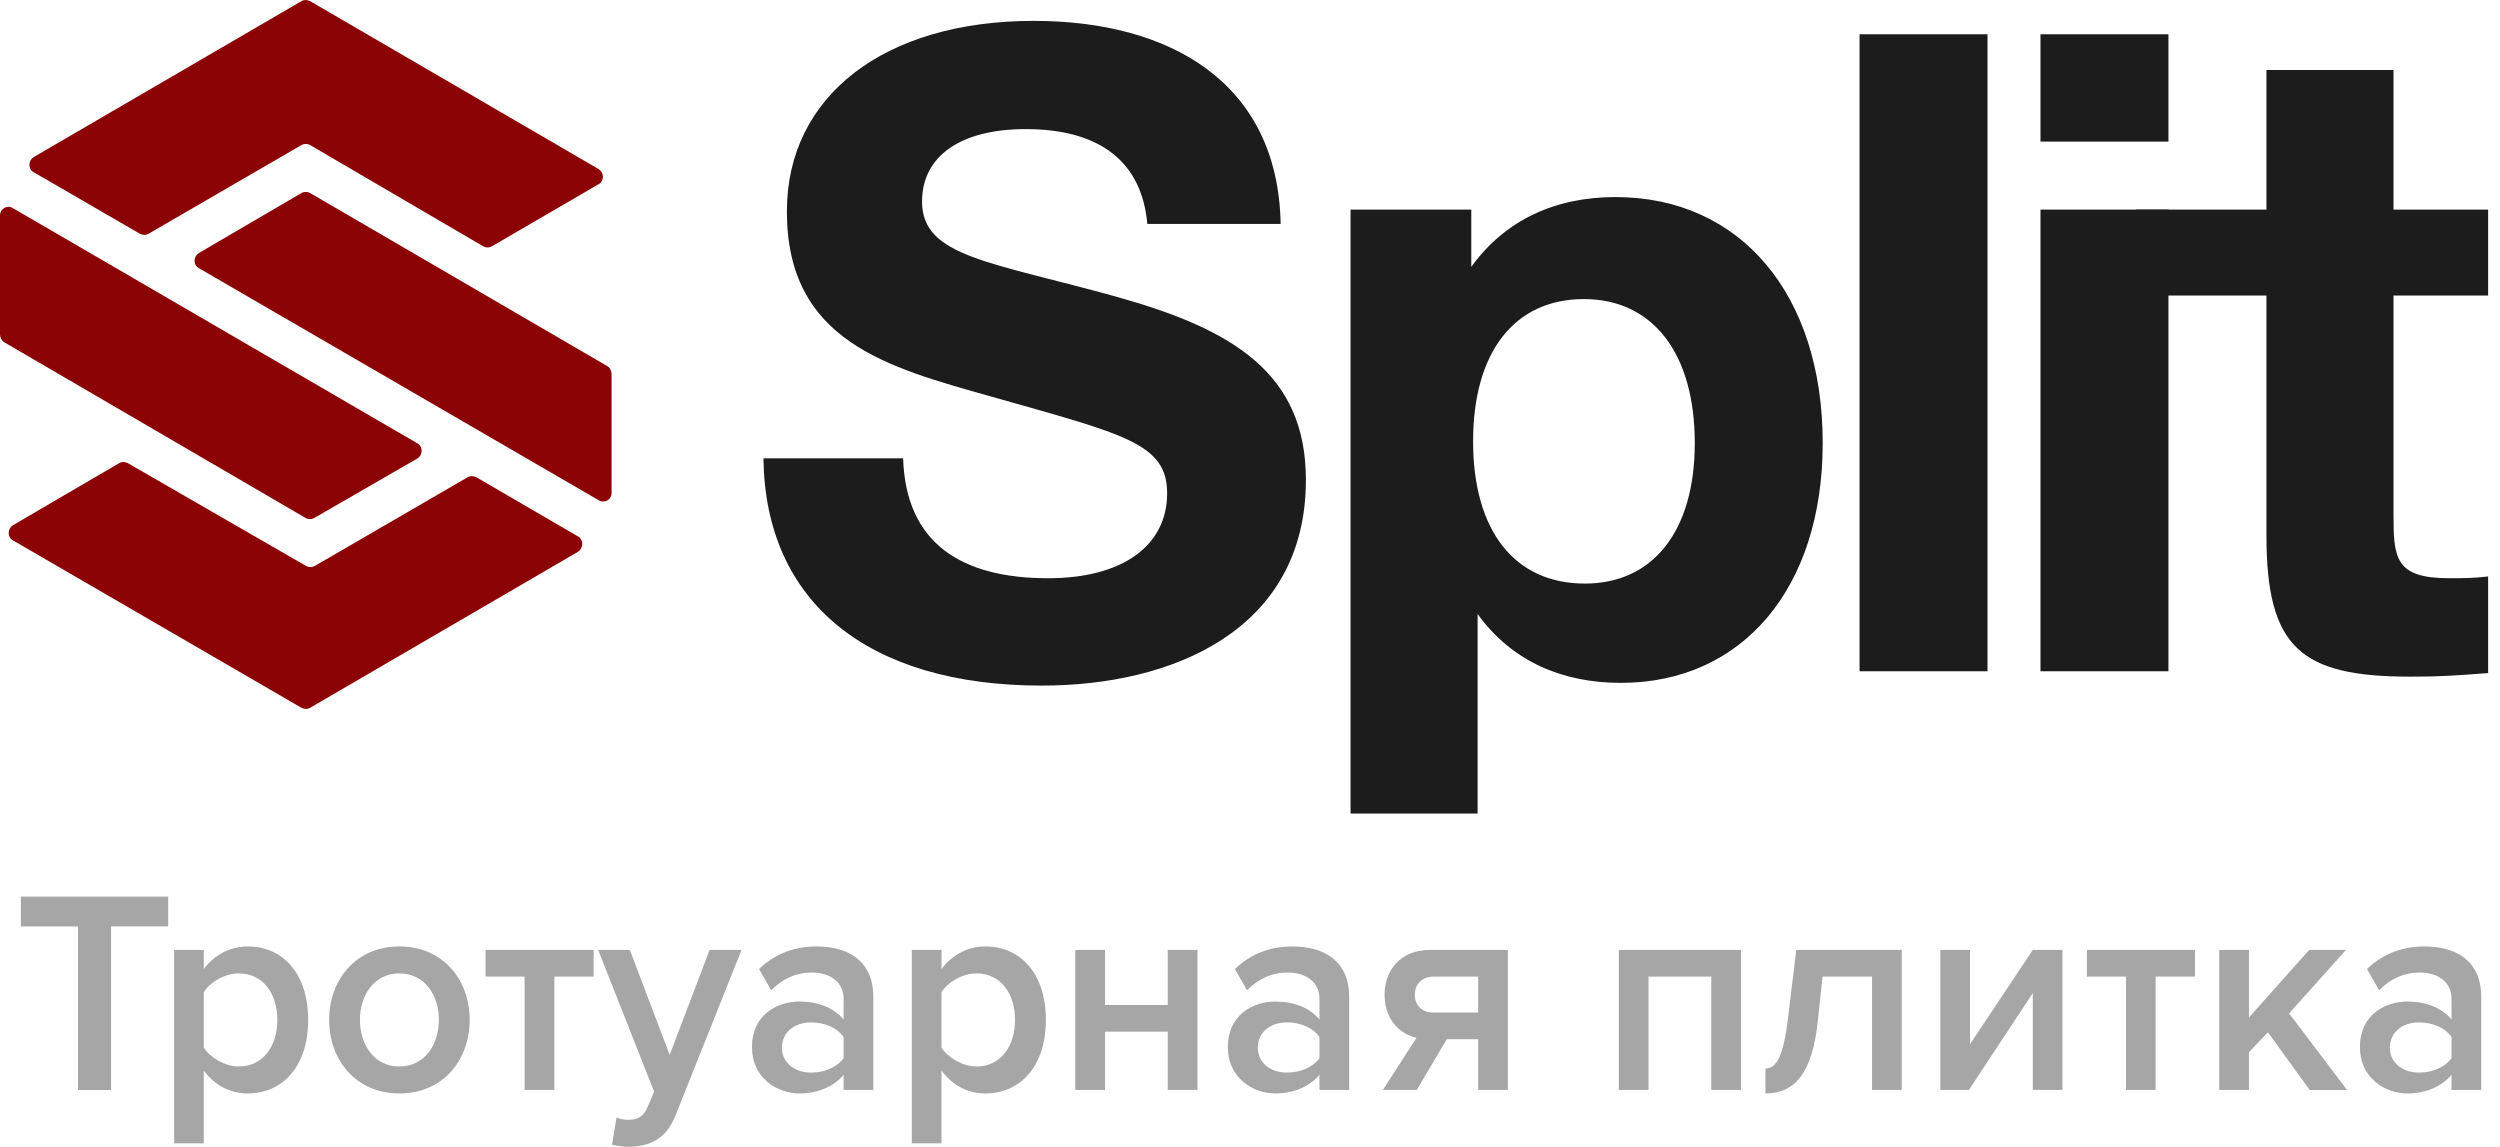
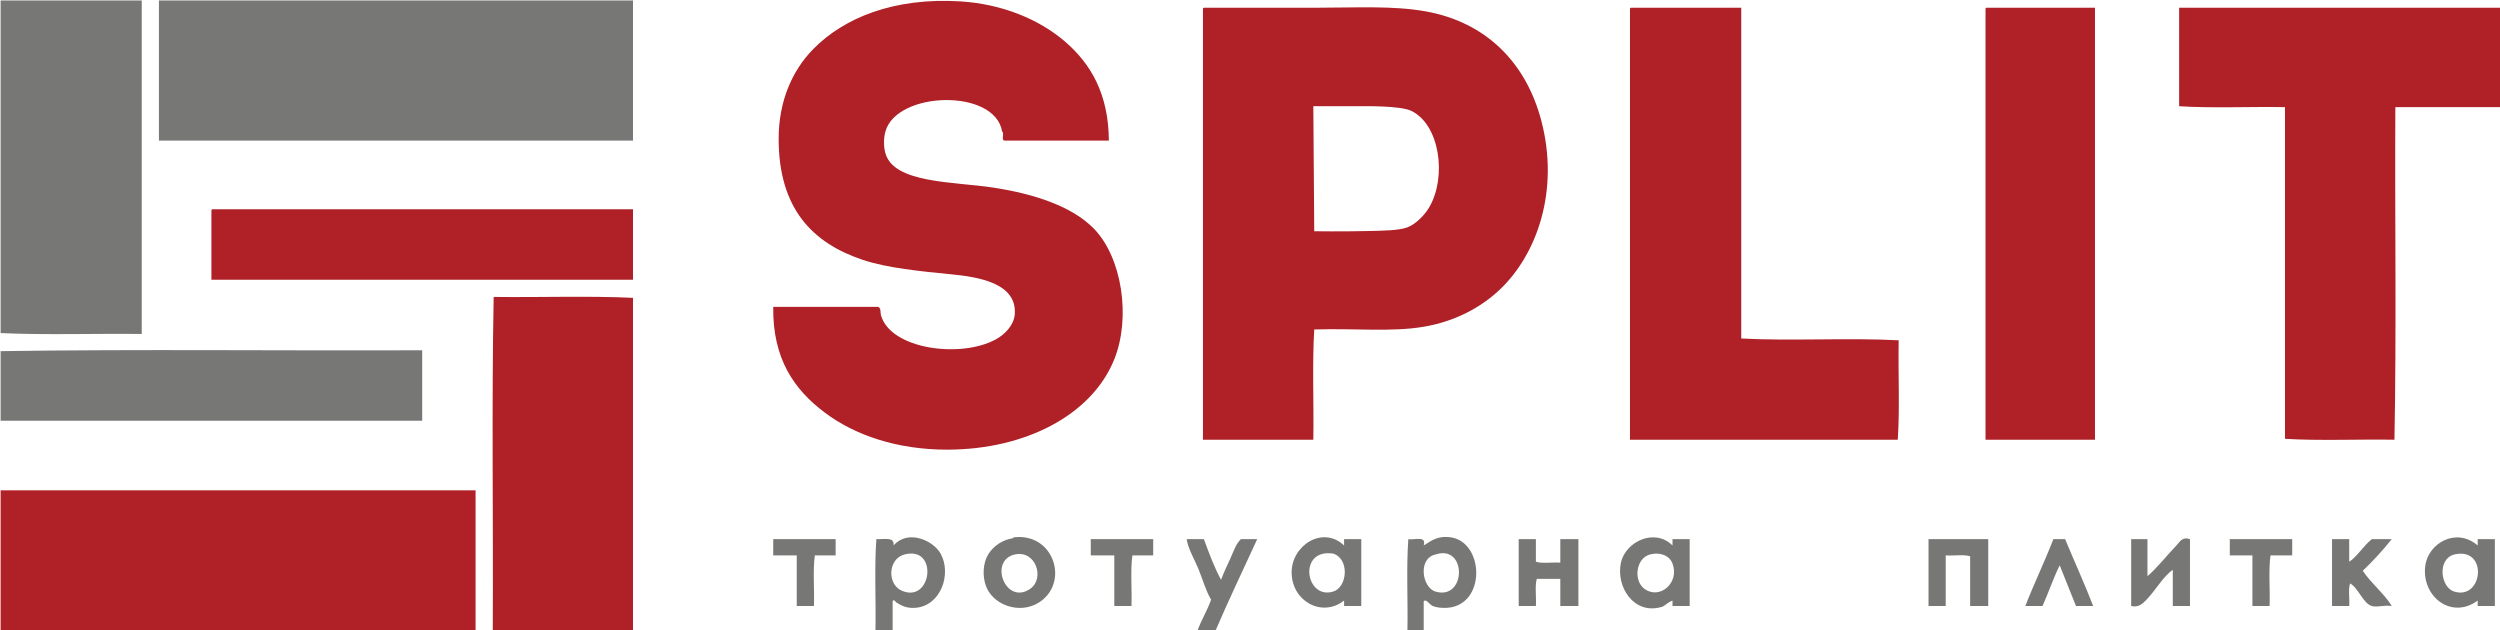
- <svg xmlns="http://www.w3.org/2000/svg" width="109" height="50" fill="none" viewBox="0 0 109 50">
-   <path fill="#8B0304" d="M26.1 8.031l-4.65 2.706a.386.386 0 01-.385 0l-7.54-4.41a.386.386 0 00-.385 0L6.48 10.19c-.113.068-.248.068-.384 0L1.468 7.508c-.249-.136-.249-.5 0-.659L13.14.051c.113-.068.249-.068.384 0L26.1 7.372c.249.16.249.523 0 .66zM18.198 19.99l-4.493 2.592a.386.386 0 01-.384 0L.181 14.92A.402.402 0 010 14.58V9.395c0-.296.316-.478.564-.319l17.634 10.254c.248.137.248.5 0 .66z" />
-   <path fill="#8B0304" d="M26.665 16.307v5.184a.367.367 0 01-.564.318L8.67 11.692c-.25-.137-.25-.5 0-.66l4.47-2.614a.386.386 0 01.383 0l12.96 7.548c.113.068.18.205.18.341zM25.197 24.06l-11.673 6.798c-.113.068-.248.068-.384 0L.564 23.56c-.248-.137-.248-.5 0-.66l4.629-2.705c.113-.068.248-.068.384 0l7.766 4.479c.113.068.249.068.384 0l6.66-3.865c.114-.068.25-.068.385 0L25.22 23.4c.225.136.225.5-.023.659z" />
-   <g>
-     <path fill="#1C1C1C" d="M55.837 9.763C55.72 3.561 50.966.91 45.072.91c-6.521 0-10.764 3.277-10.764 8.308 0 5.656 4.36 6.788 8.918 8.075 5.775 1.638 7.661 2.028 7.661 4.213 0 2.301-1.964 3.705-5.186 3.705-3.732 0-6.207-1.482-6.325-5.227h-6.09c.079 6.28 4.557 9.908 12.14 9.908 5.697 0 11.511-2.418 11.511-8.971 0-4.642-3.182-6.554-8.171-7.958-5.58-1.56-8.565-1.755-8.565-4.174 0-1.989 1.69-3.16 4.518-3.16 3.26 0 5.068 1.444 5.304 4.135h5.814zM64.148 9.14h-5.264V35.47h5.54v-8.7c1.492 2.067 3.692 3.003 6.246 3.003 5.304 0 8.8-4.135 8.8-10.454 0-6.475-3.575-10.727-9.036-10.727-2.593 0-4.793.975-6.286 3.043V9.139zm4.911 3.9c2.986 0 4.833 2.34 4.833 6.28 0 3.823-1.807 6.124-4.793 6.124-3.065 0-4.872-2.301-4.872-6.202 0-3.9 1.807-6.202 4.832-6.202zM86.656 1.494h-5.58v27.773h5.58V1.494zM94.544 1.494h-5.579v4.68h5.579v-4.68zm0 7.645h-5.579v20.128h5.579V9.139z" />
-     <path fill="#1C1C1C" d="M108.482 9.14h-4.125V3.053h-5.54V9.14h-5.683v3.745h5.683v10.454c0 4.915 1.493 6.163 6.286 6.163 1.258 0 1.847-.039 3.379-.156v-4.213c-.668.078-1.1.078-1.689.078-2.397 0-2.436-.897-2.436-2.847v-9.479h4.125V9.139z" />
+ <svg xmlns="http://www.w3.org/2000/svg" version="1.1" id="_x31__2_" x="0px" y="0px" width="1000px" height="252px" viewBox="0 0 1000 252" enable-background="new 0 0 1000 252" xml:space="preserve">
+   <g id="_x31_">
+     <g>
+       <path fill-rule="evenodd" clip-rule="evenodd" fill="#AF2027" d="M397.226,75.028c-15.728-2.404-39.671-1.625-43.063-13.737    c-0.765-2.731-0.729-6.054,0-8.677c4.521-16.241,43.875-17.32,46.683,0c1.058,0.51-0.571,3.705,1.086,3.615h41.616    c-0.133-18.635-7.182-30.743-17.732-39.766c-10.051-8.596-24.777-14.861-41.616-15.906c-26.581-1.649-46.657,6.544-58.986,19.16    c-8.359,8.554-13.751,20.804-13.751,35.789c0,28.015,13.58,41.709,33.654,48.441c9.703,3.254,23.143,4.578,35.465,5.784    c11.017,1.078,26.175,3.556,25.331,15.906c-0.298,4.363-3.884,8.092-7.6,10.122c-14.078,7.693-42.224,3.956-45.959-9.761    c-0.276-1.017,0.183-2.61-1.085-3.254h-41.979c-0.28,20.958,8.529,33.198,20.627,42.296c11.943,8.981,28.917,14.894,49.216,14.822    c31.176-0.11,57.646-13.901,66.586-36.15c6.711-16.702,3.109-40.875-8.323-52.418C428.773,82.591,413.999,77.592,397.226,75.028z     M570.205,4.534c-13.045-2.331-28.013-1.445-43.426-1.445h-45.235c-0.421,0.061-0.393,0.571-0.361,1.084v171.715h44.149    c0.241-14.581-0.482-30.125,0.361-44.104c16.403-0.5,30.999,1.089,43.788-1.085c12.355-2.1,22.646-7.502,30.397-14.821    c14.909-14.079,23.986-39.665,16.646-67.602C610.477,25.254,594.642,8.901,570.205,4.534z M571.652,82.981    c-1.796,3.05-5.401,6.749-8.686,7.953c-3.537,1.296-9.723,1.34-15.5,1.475c-10.844,0.253-21.773,0.092-21.773,0.092l-0.361-50.009    h19.541c0,0,15.047-0.304,19.541,1.808C575.919,49.704,578.854,70.747,571.652,82.981z M759.469,136.122    c-20.146-1.083-42.822,0.36-62.968-0.723V3.089h-44.149c-0.422,0.061-0.393,0.571-0.361,1.084v171.715h107.116    C759.948,163.353,759.229,149.259,759.469,136.122z M794.209,4.173v171.715h43.787V3.089H794.57    C794.148,3.149,794.178,3.66,794.209,4.173z M1000.118,42.854V3.089H871.651v39.403c13.39,0.844,28.347,0.121,42.34,0.362v132.672    c13.874,0.841,29.311,0.122,43.787,0.361c0.845-43.622,0.121-88.81,0.362-133.033H1000.118z M84.562,84.788v27.113h168.636V83.704    H84.923C84.502,83.765,84.531,84.275,84.562,84.788z M197.468,118.77c-0.845,43.743-0.121,89.051-0.362,133.396h56.091V119.132    C235.345,118.288,215.924,119.011,197.468,118.77z M0.244,252.165H190.23v-56.033H0.244V252.165z" />
+     </g>
  </g>
-   <g>
-     <path fill="#A6A6A6" d="M4.843 47.522v-7.13h2.49v-1.301H.91v1.302H3.4v7.13h1.444zM10.798 47.674c1.541 0 2.638-1.2 2.638-3.21s-1.097-3.199-2.638-3.199c-.777 0-1.468.38-1.912.986v-.834H7.592v8.431h1.294v-3.173c.481.658 1.16.999 1.912.999zm-.383-1.176c-.604 0-1.245-.379-1.529-.821v-2.415c.284-.455.925-.821 1.53-.821 1.023 0 1.676.847 1.676 2.022 0 1.188-.653 2.035-1.677 2.035zM17.408 47.674c1.912 0 3.07-1.454 3.07-3.21 0-1.745-1.158-3.199-3.07-3.199-1.886 0-3.058 1.454-3.058 3.198 0 1.757 1.172 3.211 3.058 3.211zm0-1.176c-1.097 0-1.714-.948-1.714-2.035 0-1.074.617-2.022 1.714-2.022 1.11 0 1.727.948 1.727 2.022 0 1.087-.617 2.035-1.727 2.035zM24.169 47.522V42.58h1.713v-1.163h-4.71v1.163h1.702v4.942h1.295zM26.683 49.911c.186.051.543.089.728.089.925-.013 1.64-.341 2.047-1.378l2.873-7.205h-1.393l-1.739 4.576-1.739-4.576h-1.38l2.44 6.181-.295.695c-.173.405-.444.531-.85.531-.149 0-.358-.038-.494-.1l-.198 1.187zM38.076 47.522v-4.045c0-1.643-1.159-2.212-2.478-2.212-.95 0-1.813.316-2.503.986l.53.923c.518-.518 1.097-.771 1.763-.771.826 0 1.393.43 1.393 1.137v.91c-.431-.518-1.122-.783-1.923-.783-.974 0-2.072.581-2.072 1.984 0 1.353 1.098 2.023 2.072 2.023.789 0 1.48-.29 1.923-.809v.657h1.295zm-2.713-.758c-.727 0-1.27-.43-1.27-1.087 0-.67.543-1.1 1.27-1.1.568 0 1.122.215 1.418.632v.923c-.296.417-.85.632-1.418.632zM42.96 47.674c1.542 0 2.64-1.2 2.64-3.21s-1.098-3.199-2.64-3.199c-.776 0-1.467.38-1.91.986v-.834h-1.295v8.431h1.294v-3.173c.481.658 1.16.999 1.912.999zm-.382-1.176c-.604 0-1.245-.379-1.529-.821v-2.415c.284-.455.925-.821 1.53-.821 1.023 0 1.676.847 1.676 2.022 0 1.188-.653 2.035-1.677 2.035zM48.178 47.522v-2.54h2.737v2.54h1.295v-6.105h-1.295v2.401h-2.737v-2.401h-1.295v6.105h1.295zM58.824 47.522v-4.045c0-1.643-1.16-2.212-2.479-2.212-.95 0-1.812.316-2.503.986l.53.923c.518-.518 1.098-.771 1.764-.771.826 0 1.393.43 1.393 1.137v.91c-.432-.518-1.122-.783-1.924-.783-.974 0-2.071.581-2.071 1.984 0 1.353 1.097 2.023 2.071 2.023.79 0 1.48-.29 1.924-.809v.657h1.295zm-2.713-.758c-.728 0-1.27-.43-1.27-1.087 0-.67.542-1.1 1.27-1.1.567 0 1.122.215 1.418.632v.923c-.296.417-.85.632-1.418.632zM61.772 47.522l1.307-2.212h1.369v2.212h1.295v-6.105H62.34c-1.283 0-1.973.897-1.973 1.946 0 1.05.616 1.707 1.393 1.884l-1.467 2.275h1.48zm.728-3.375c-.518 0-.814-.328-.814-.784 0-.455.32-.783.814-.783h1.948v1.567H62.5zM75.908 47.522v-6.105H70.58v6.105h1.295V42.58h2.737v4.942h1.295zM76.973 47.674c1.307 0 2.046-.923 2.28-3.135l.21-1.96h2.158v4.943h1.295v-6.105h-4.6l-.357 2.97c-.197 1.606-.48 2.2-.986 2.2v1.087zM85.843 47.522l2.786-4.222v4.222h1.295v-6.105H88.63l-2.737 4.108v-4.108h-1.295v6.105h1.246zM93.985 47.522V42.58H95.7v-1.163h-4.71v1.163h1.702v4.942h1.294zM102.333 47.522l-2.528-3.337 2.478-2.768h-1.603l-2.626 2.945v-2.945h-1.295v6.105h1.295V45.88l.826-.872 1.825 2.515h1.628zM108.182 47.522v-4.045c0-1.643-1.159-2.212-2.479-2.212-.949 0-1.812.316-2.503.986l.531.923c.517-.518 1.097-.771 1.763-.771.826 0 1.393.43 1.393 1.137v.91c-.431-.518-1.122-.783-1.923-.783-.975 0-2.072.581-2.072 1.984 0 1.353 1.097 2.023 2.072 2.023.789 0 1.479-.29 1.923-.809v.657h1.295zm-2.713-.758c-.727 0-1.27-.43-1.27-1.087 0-.67.543-1.1 1.27-1.1.567 0 1.122.215 1.418.632v.923c-.296.417-.851.632-1.418.632z" />
+   <g id="_x32_">
+     <g>
+       <path fill-rule="evenodd" clip-rule="evenodd" fill="#777876" d="M56.697,133.592V0.196H0.244V133.23    C18.338,134.072,37.999,133.352,56.697,133.592z M63.572,56.229h189.625V0.196H63.572V56.229z M0.244,140.46v27.836H168.88    v-28.197C112.787,140.34,55.733,139.617,0.244,140.46z M357.419,218.184c0.497-3.63-3.918-2.352-6.875-2.53    c-0.845,11.447-0.121,24.461-0.362,36.512h6.876v-11.568c0.266-1.296,1.375,0.318,1.447,0.361c1.96,1.173,3.799,2.425,7.6,2.169    c10.125-0.68,14.707-13.469,10.133-21.689C373.349,216.247,363.244,211.544,357.419,218.184z M360.676,236.259    c-5.882-2.591-5.521-12.718,1.086-14.46C375.507,218.175,372.753,241.578,360.676,236.259z M405.549,214.93    c-0.244,0.029-0.358,0.361-0.361,0.362c-6.088,0.991-9.349,5.034-10.494,7.591c-2.111,4.712-1.13,9.771,0,12.292    c3.377,7.54,14.827,11.059,22.437,4.699C427.322,231.354,420.893,213.097,405.549,214.93z M412.063,235.536    c-9.815,6.76-16.731-11.365-6.152-13.737C414.346,219.907,418.038,231.421,412.063,235.536z M537.636,218.184    c-8.6-8.103-21.056,0.019-20.989,10.845c0.07,11.423,12.092,18.139,20.989,11.207v2.169h6.876v-26.751h-6.876V218.184z     M533.293,236.62c-11.11,3.452-14.317-17.313,0-15.183C539.875,223.571,539.016,234.843,533.293,236.62z M580.338,214.93    c-4.811-0.717-7.443,1.024-10.856,3.254c1.177-4.067-3.715-2.073-6.152-2.53c-0.844,11.447-0.121,24.461-0.362,36.512h6.515    v-11.568c0.869-1.355,2.32,1.274,3.618,1.808c1.43,0.588,3.643,0.875,5.79,0.723C594.541,242.019,593.707,216.924,580.338,214.93z     M574.186,236.62c-5.39-1.596-7.118-13.264,0-14.821C586.865,217.582,586.563,240.284,574.186,236.62z M668.998,218.184    c-7.142-7.127-18.806-1.507-20.627,6.868c-2.084,9.582,5.14,21.032,16.284,17.714c1.548-0.461,1.997-1.617,4.343-2.53v2.169h6.876    v-26.751h-6.876V218.184z M657.779,235.536c-4.496-3.309-3.434-12.207,2.172-13.737c4.004-1.094,7.811,0.371,9.047,3.615    C671.944,233.145,663.855,240.005,657.779,235.536z M991.071,215.653v2.53c-8.588-7.418-19.903-0.918-20.989,8.314    c-1.432,12.181,10.503,21.468,20.989,13.737v2.169h6.876v-26.751H991.071z M981.663,236.62c-5.459-1.695-6.888-12.935,0-14.821    C995.422,218.605,993.261,240.224,981.663,236.62z M309.289,222.16h9.409v20.244h6.876c0.24-6.628-0.482-14.219,0.361-20.244    h8.323v-6.507h-24.97V222.16z M436.31,222.16h9.408v20.244h6.876c0.24-6.628-0.481-14.219,0.362-20.244h8.323v-6.507h-24.97    V222.16z M492.039,223.606c-1.243,2.698-2.581,5.527-3.619,8.314c-2.729-4.986-4.779-10.65-6.876-16.268h-6.876    c0.591,3.977,2.998,7.776,4.705,11.93c1.7,4.135,2.898,8.611,5.066,12.291c-1.547,4.36-3.823,7.989-5.429,12.291h7.238    c5.317-12.402,11.071-24.367,16.646-36.512h-6.515C494.381,217.465,493.415,220.618,492.039,223.606z M624.125,225.052    c-3.139-0.238-7.234,0.479-9.771-0.361v-9.037h-6.876v26.751h6.876c0.239-3.496-0.48-7.95,0.361-10.845h9.409v10.845h7.237    v-26.751h-7.237V225.052z M771.41,242.404h6.876V222.16c3.139,0.238,7.234-0.479,9.771,0.361v19.883h7.238v-26.751H771.41V242.404    z M821.35,215.653c-3.529,9.127-7.688,17.624-11.218,26.751h6.875c2.395-5.32,4.307-11.122,6.876-16.268    c2.171,5.422,4.343,10.846,6.514,16.268h6.876c-3.52-9.137-7.527-17.786-11.219-26.751H821.35z M870.565,218.184    c-4.108,4.323-7.891,9.14-11.58,12.291v-14.821h-6.514v26.751c2.704,0.627,4.298-0.656,5.79-2.169    c3.989-4.044,6.928-9.608,10.856-12.291v14.46h6.875v-26.751C872.842,214.614,872.013,216.66,870.565,218.184z M891.916,222.16    h9.047v20.244h6.876c0.241-6.628-0.481-14.219,0.362-20.244h8.685v-6.507h-24.97V222.16z M956.693,215.653h-7.962    c-3.241,2.547-6.174,7.326-9.047,9.037v-9.037h-6.876v26.751h6.876c0.238-2.895-0.479-6.744,0.362-9.037    c3.296,1.797,5.222,8.059,8.685,9.037c2.244,0.635,4.532-0.446,7.962,0c-2.577-4.536-8.287-9.073-11.58-14.099    C949.23,224.346,953.13,220.168,956.693,215.653z" />
+     </g>
  </g>
</svg>
